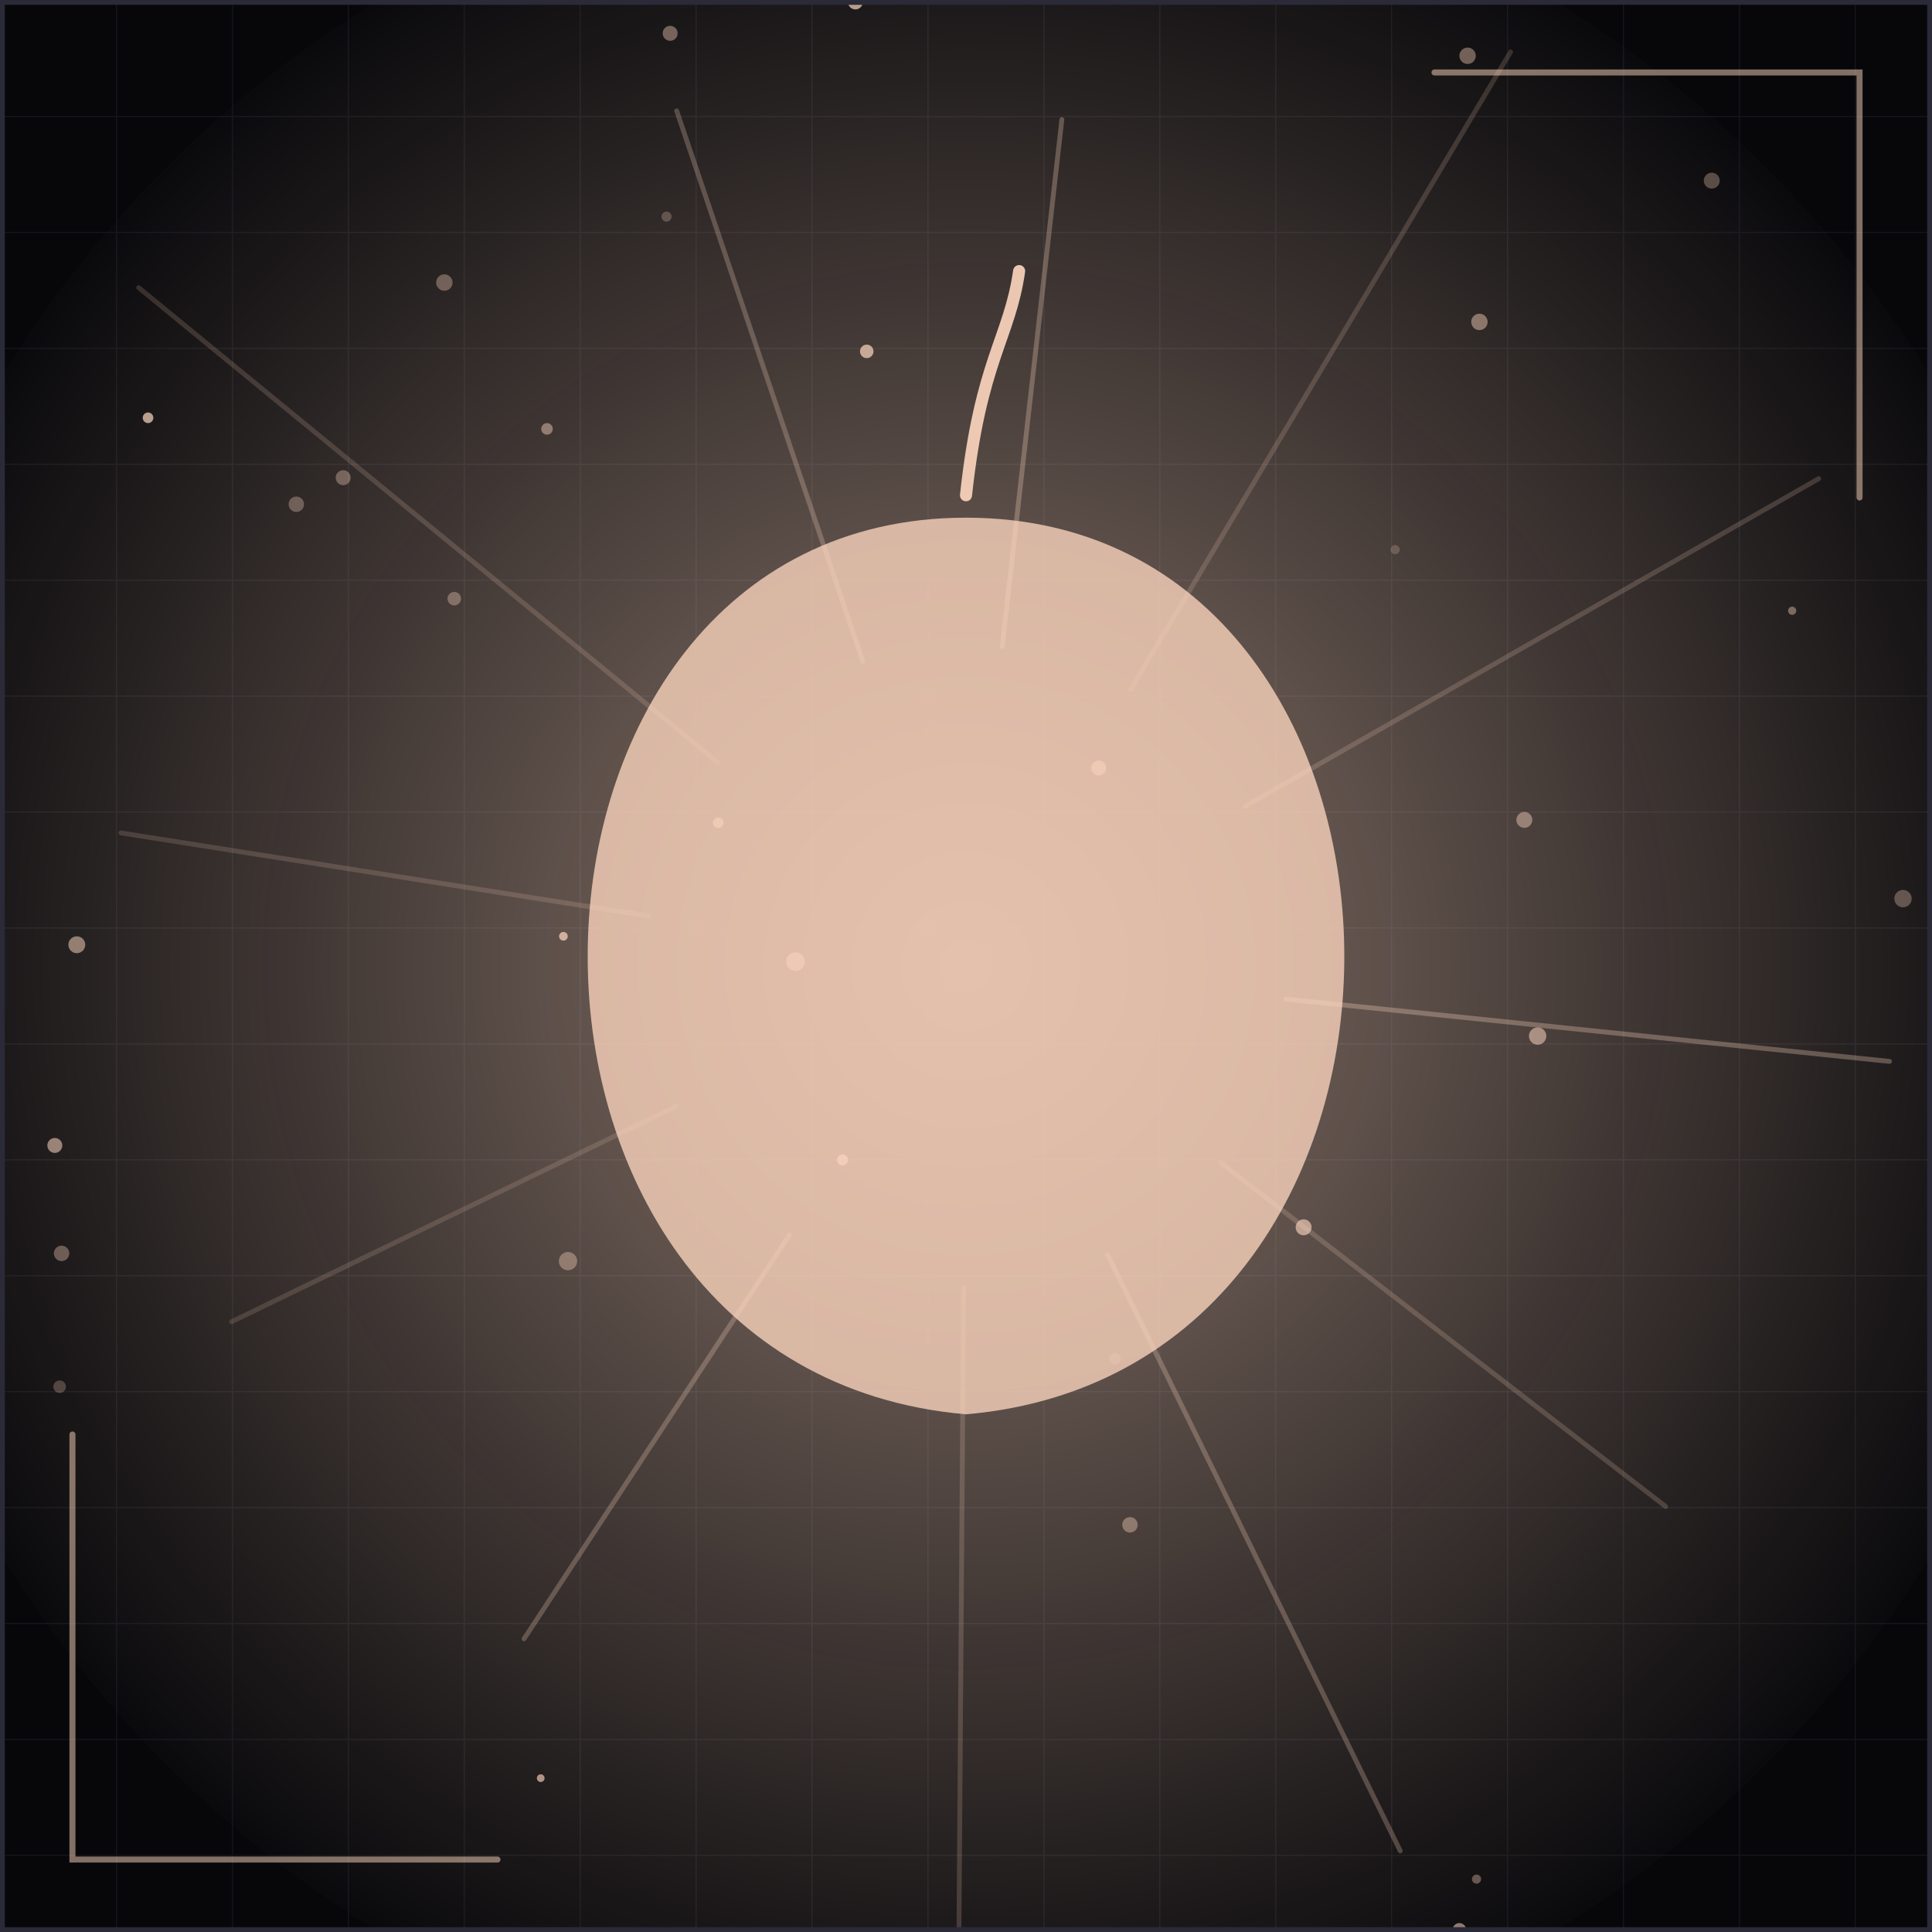
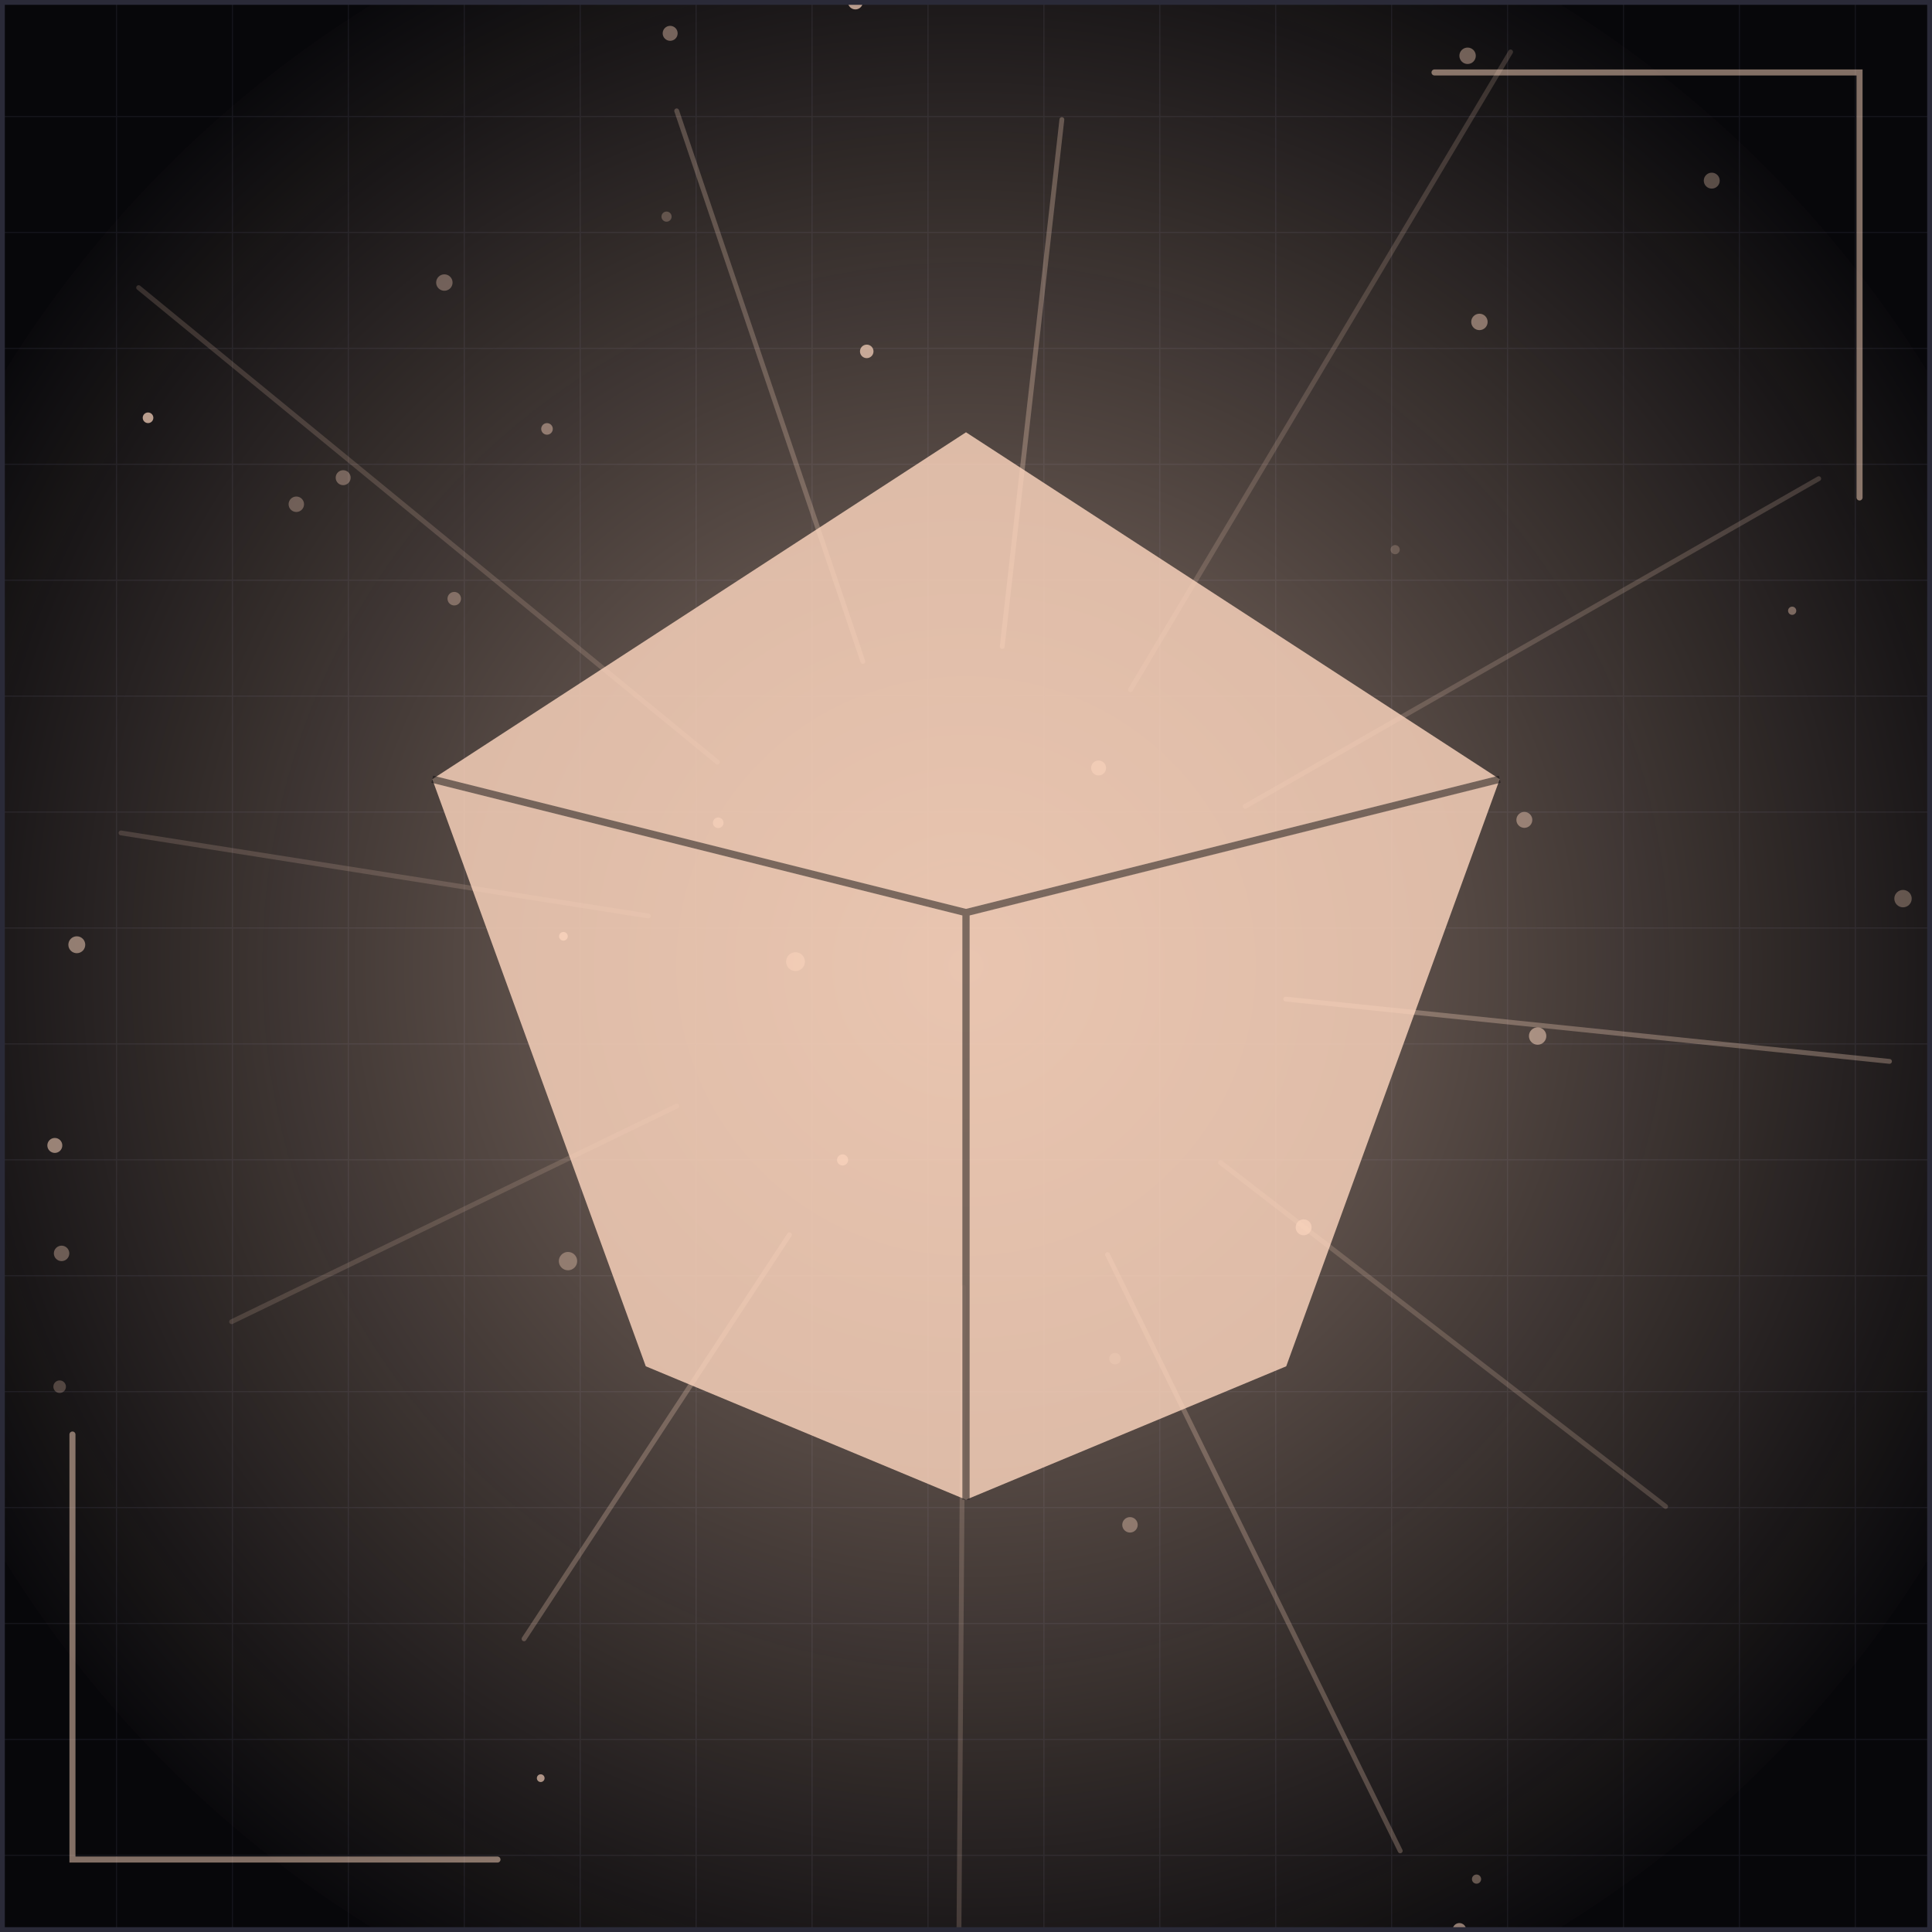
<svg xmlns="http://www.w3.org/2000/svg" width="800" height="800" viewBox="0 0 800 800">
  <rect width="800" height="800" fill="#07070a" />
  <defs>
    <pattern id="grid" width="48" height="48" patternUnits="userSpaceOnUse">
      <path d="M 48 0 L 0 0 0 48" fill="none" stroke="#2a2a38" stroke-width="1" opacity="0.35" />
    </pattern>
  </defs>
  <rect width="800" height="800" fill="url(#grid)" />
  <defs>
    <radialGradient id="glow1" cx="50%" cy="50%" r="50%">
      <stop offset="0%" stop-color="#fed7c0" stop-opacity="0.55" />
      <stop offset="100%" stop-color="#fed7c0" stop-opacity="0" />
    </radialGradient>
  </defs>
  <circle cx="400" cy="400" r="468" fill="url(#glow1)" />
  <g opacity="0.4" stroke="#fed7c0" stroke-width="2" stroke-linecap="round">
    <line x1="532.4" y1="413.7" x2="782.4" y2="439.5" opacity="0.74" />
    <line x1="505.4" y1="481.4" x2="689.7" y2="623.8" opacity="0.46" />
    <line x1="458.6" y1="519.5" x2="579.8" y2="766.4" opacity="0.63" />
    <line x1="399.0" y1="533.1" x2="396.9" y2="825.5" opacity="0.45" />
    <line x1="326.9" y1="511.3" x2="217.0" y2="678.6" opacity="0.63" />
    <line x1="280.2" y1="458.0" x2="95.9" y2="547.3" opacity="0.37" />
    <line x1="268.5" y1="379.3" x2="50.1" y2="344.9" opacity="0.40" />
    <line x1="297.1" y1="315.6" x2="57.4" y2="119.1" opacity="0.41" />
    <line x1="357.3" y1="273.9" x2="280.2" y2="45.9" opacity="0.61" />
    <line x1="415.0" y1="267.7" x2="439.7" y2="49.5" opacity="0.71" />
    <line x1="468.1" y1="285.6" x2="625.5" y2="21.5" opacity="0.42" />
    <line x1="515.6" y1="333.9" x2="753.1" y2="198.2" opacity="0.45" />
  </g>
  <circle cx="329.4" cy="398.2" r="3.9" fill="#fed7c0" opacity="0.47" />
  <circle cx="297.4" cy="340.7" r="2.2" fill="#fed7c0" opacity="0.53" />
  <circle cx="607.7" cy="23.1" r="3.4" fill="#fed7c0" opacity="0.40" />
  <circle cx="184.0" cy="117.0" r="3.4" fill="#fed7c0" opacity="0.34" />
  <circle cx="142.1" cy="197.8" r="3.1" fill="#fed7c0" opacity="0.34" />
  <circle cx="235.2" cy="522.2" r="3.8" fill="#fed7c0" opacity="0.36" />
  <circle cx="631.2" cy="339.5" r="3.3" fill="#fed7c0" opacity="0.43" />
  <circle cx="223.9" cy="736.3" r="1.6" fill="#fed7c0" opacity="0.64" />
  <circle cx="277.5" cy="13.8" r="3.1" fill="#fed7c0" opacity="0.40" />
  <circle cx="604.3" cy="799.1" r="2.8" fill="#fed7c0" opacity="0.54" />
  <circle cx="276.0" cy="89.7" r="2.1" fill="#fed7c0" opacity="0.25" />
  <circle cx="467.9" cy="631.4" r="3.2" fill="#fed7c0" opacity="0.38" />
  <circle cx="636.7" cy="429.0" r="3.6" fill="#fed7c0" opacity="0.53" />
  <circle cx="31.8" cy="391.2" r="3.5" fill="#fed7c0" opacity="0.51" />
  <circle cx="539.8" cy="508.2" r="3.3" fill="#fed7c0" opacity="0.62" />
  <circle cx="461.7" cy="562.6" r="2.4" fill="#fed7c0" opacity="0.22" />
  <circle cx="24.7" cy="574.2" r="2.6" fill="#fed7c0" opacity="0.25" />
  <circle cx="226.5" cy="177.6" r="2.4" fill="#fed7c0" opacity="0.44" />
  <circle cx="612.6" cy="133.3" r="3.4" fill="#fed7c0" opacity="0.45" />
  <circle cx="788.0" cy="372.1" r="3.6" fill="#fed7c0" opacity="0.31" />
  <circle cx="61.3" cy="173.0" r="2.2" fill="#fed7c0" opacity="0.70" />
  <circle cx="22.7" cy="474.3" r="3.1" fill="#fed7c0" opacity="0.55" />
  <circle cx="454.9" cy="318.0" r="3.1" fill="#fed7c0" opacity="0.51" />
  <circle cx="577.7" cy="227.6" r="1.9" fill="#fed7c0" opacity="0.21" />
  <circle cx="25.5" cy="519.0" r="3.2" fill="#fed7c0" opacity="0.35" />
  <circle cx="358.9" cy="145.5" r="2.8" fill="#fed7c0" opacity="0.70" />
  <circle cx="708.8" cy="74.8" r="3.3" fill="#fed7c0" opacity="0.31" />
  <circle cx="354.2" cy="0.8" r="3.1" fill="#fed7c0" opacity="0.69" />
  <circle cx="233.3" cy="387.7" r="1.8" fill="#fed7c0" opacity="0.70" />
  <circle cx="188.1" cy="247.9" r="2.8" fill="#fed7c0" opacity="0.34" />
  <circle cx="742.1" cy="252.9" r="1.7" fill="#fed7c0" opacity="0.40" />
  <circle cx="611.4" cy="778.1" r="1.9" fill="#fed7c0" opacity="0.35" />
  <circle cx="348.9" cy="480.3" r="2.3" fill="#fed7c0" opacity="0.63" />
  <circle cx="122.7" cy="208.8" r="3.2" fill="#fed7c0" opacity="0.32" />
-   <g transform="translate(400 400)" opacity="0.9">
-     <path d="M0 -185.64 C 204.204 -185.64 213.486 167.076 0 185.64 C -213.486 167.076 -204.204 -185.64 0 -185.64 Z" fill="#fed7c0" opacity="0.85" />
-     <path d="M0 -194.922 C 6 -250.614, 18 -259.896, 22 -287.742" fill="none" stroke="#fed7c0" stroke-width="5" stroke-linecap="round" />
+   <g transform="translate(400 400)" opacity="0.95">
+     <path d="M -221 -77.35 L 0 -221 L 221 -77.35 L 132.6 165.75 L 0 221 L -132.6 165.75 Z" fill="#fed7c0" opacity="0.85" />
+     <path d="M -221 -77.35 L 0 -22.1 L 221 -77.35 M 0 -22.1 L 0 221" fill="none" stroke="#07070a" stroke-width="3" opacity="0.5" />
  </g>
  <g opacity="0.5" stroke="#fed7c0" stroke-width="2.5" stroke-linecap="round">
    <path d="M 594 30 L 770 30 L 770 206" fill="none" />
    <path d="M 30 594 L 30 770 L 206 770" fill="none" />
  </g>
  <rect x="1" y="1" width="798" height="798" fill="none" stroke="#2a2a38" stroke-width="2" />
</svg>
